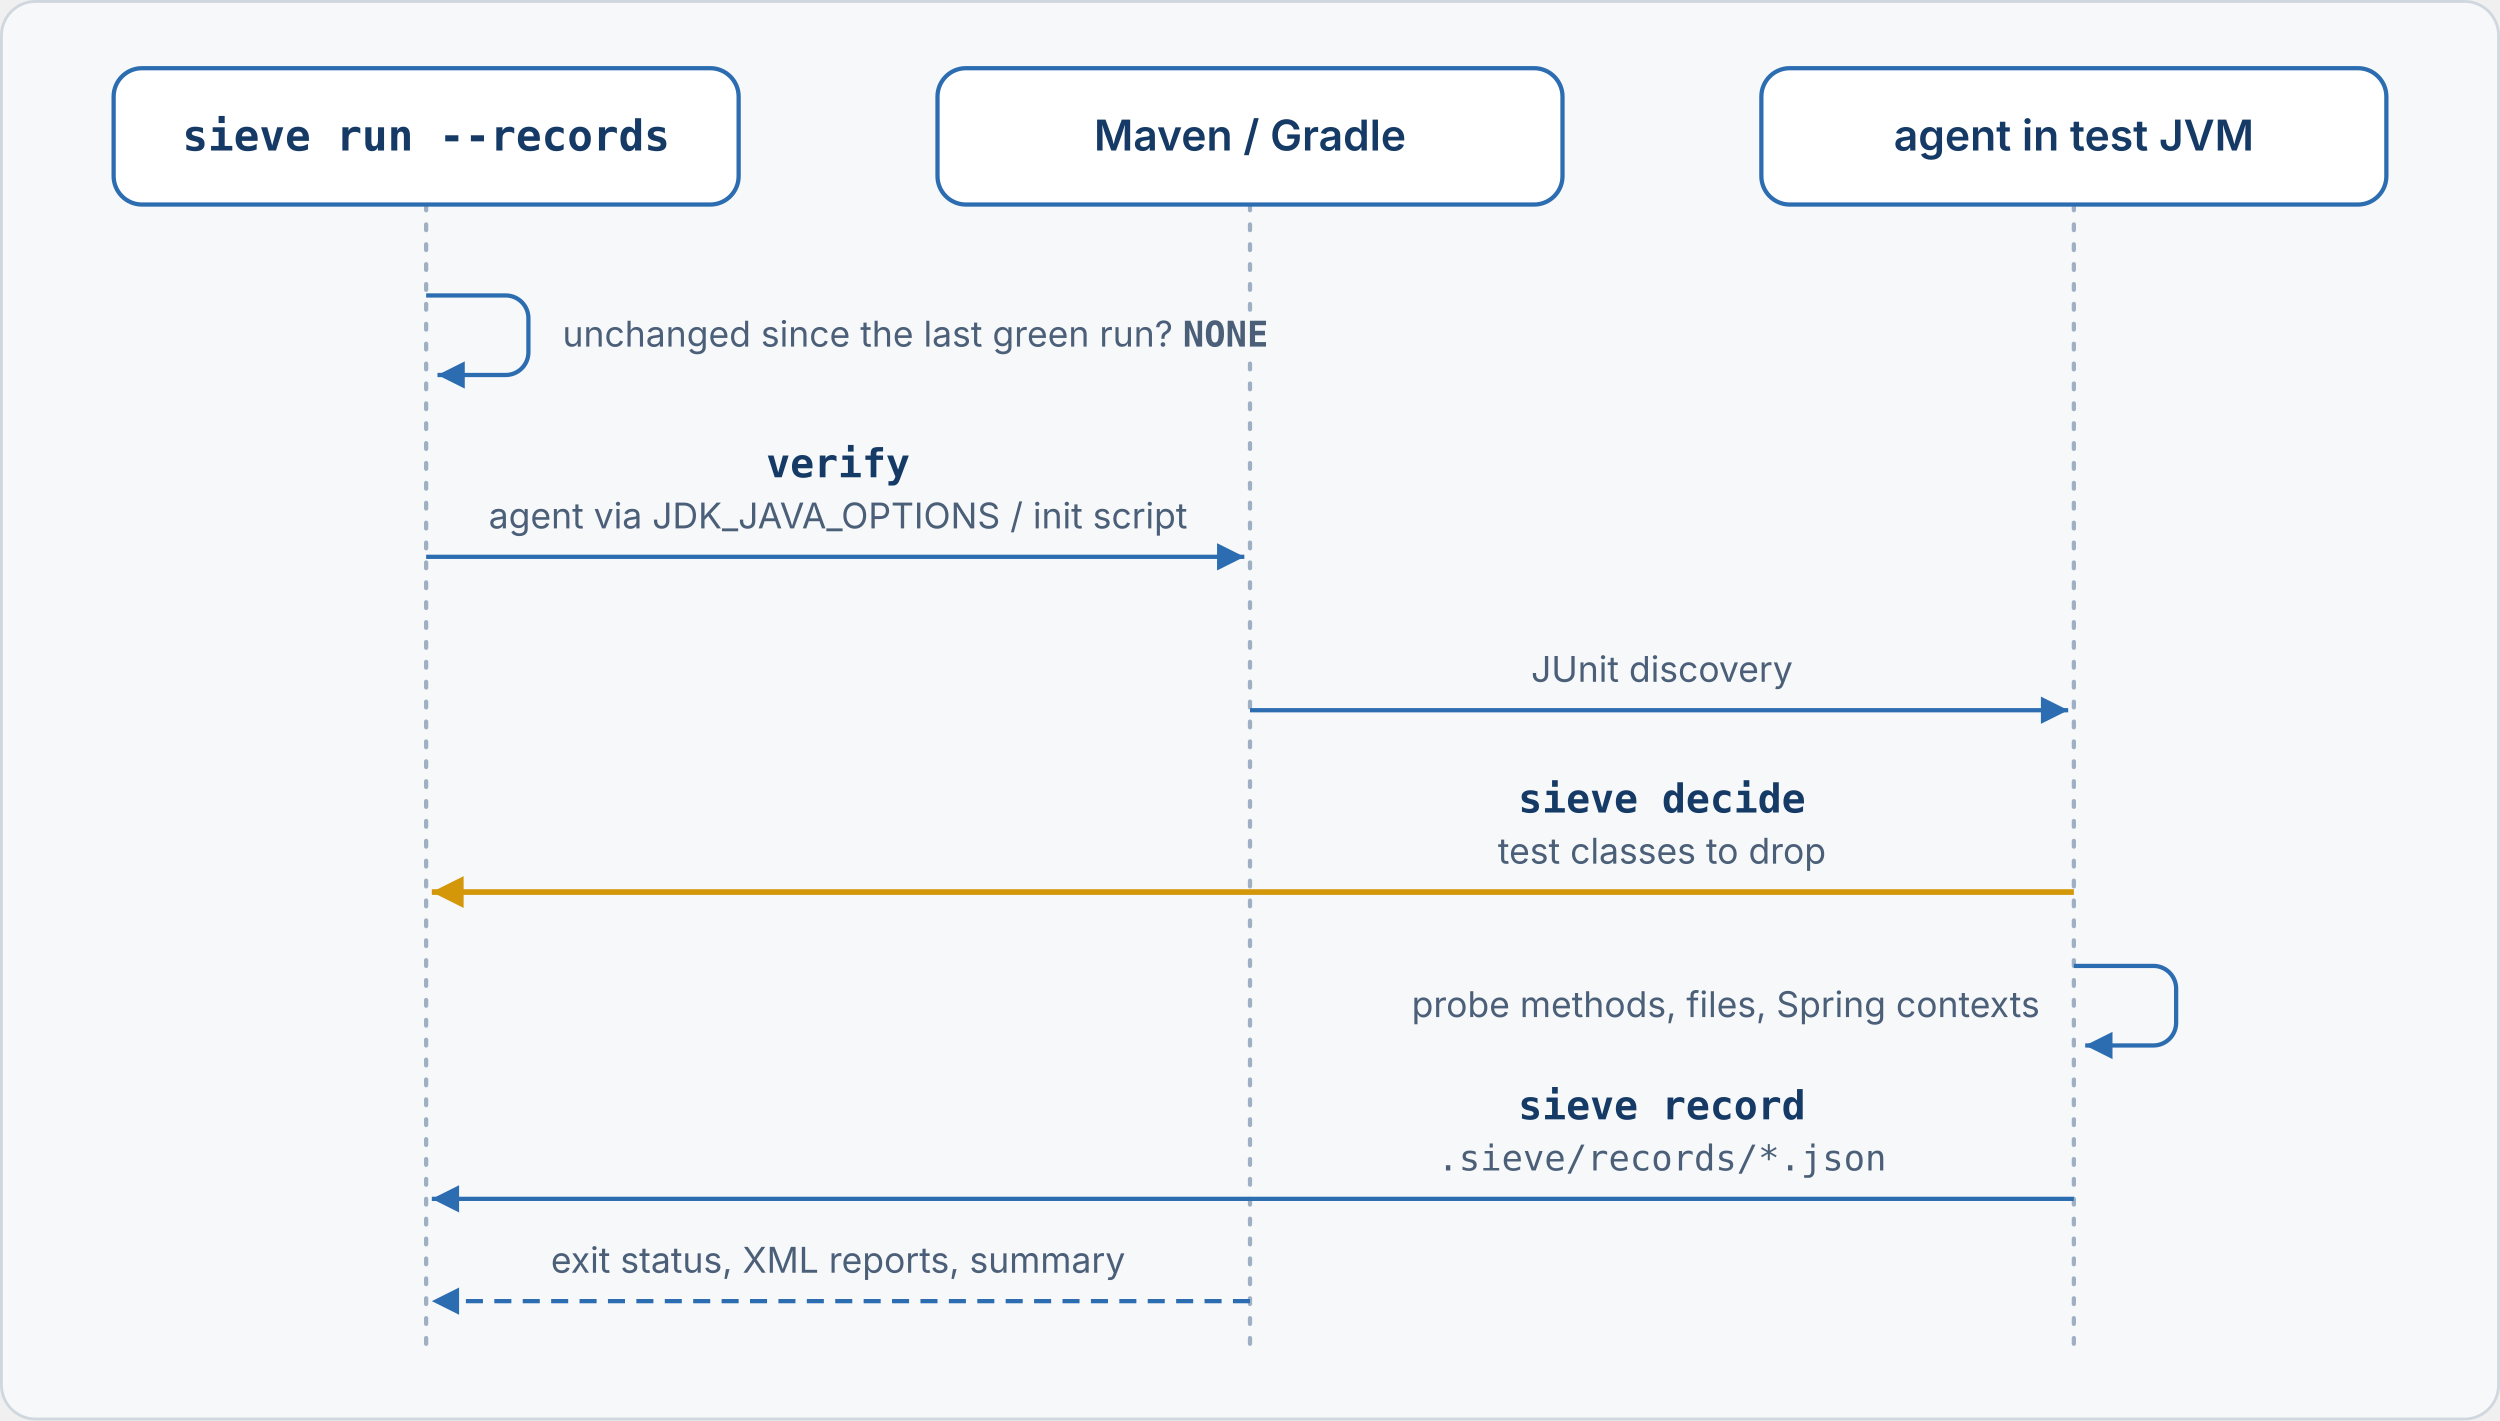
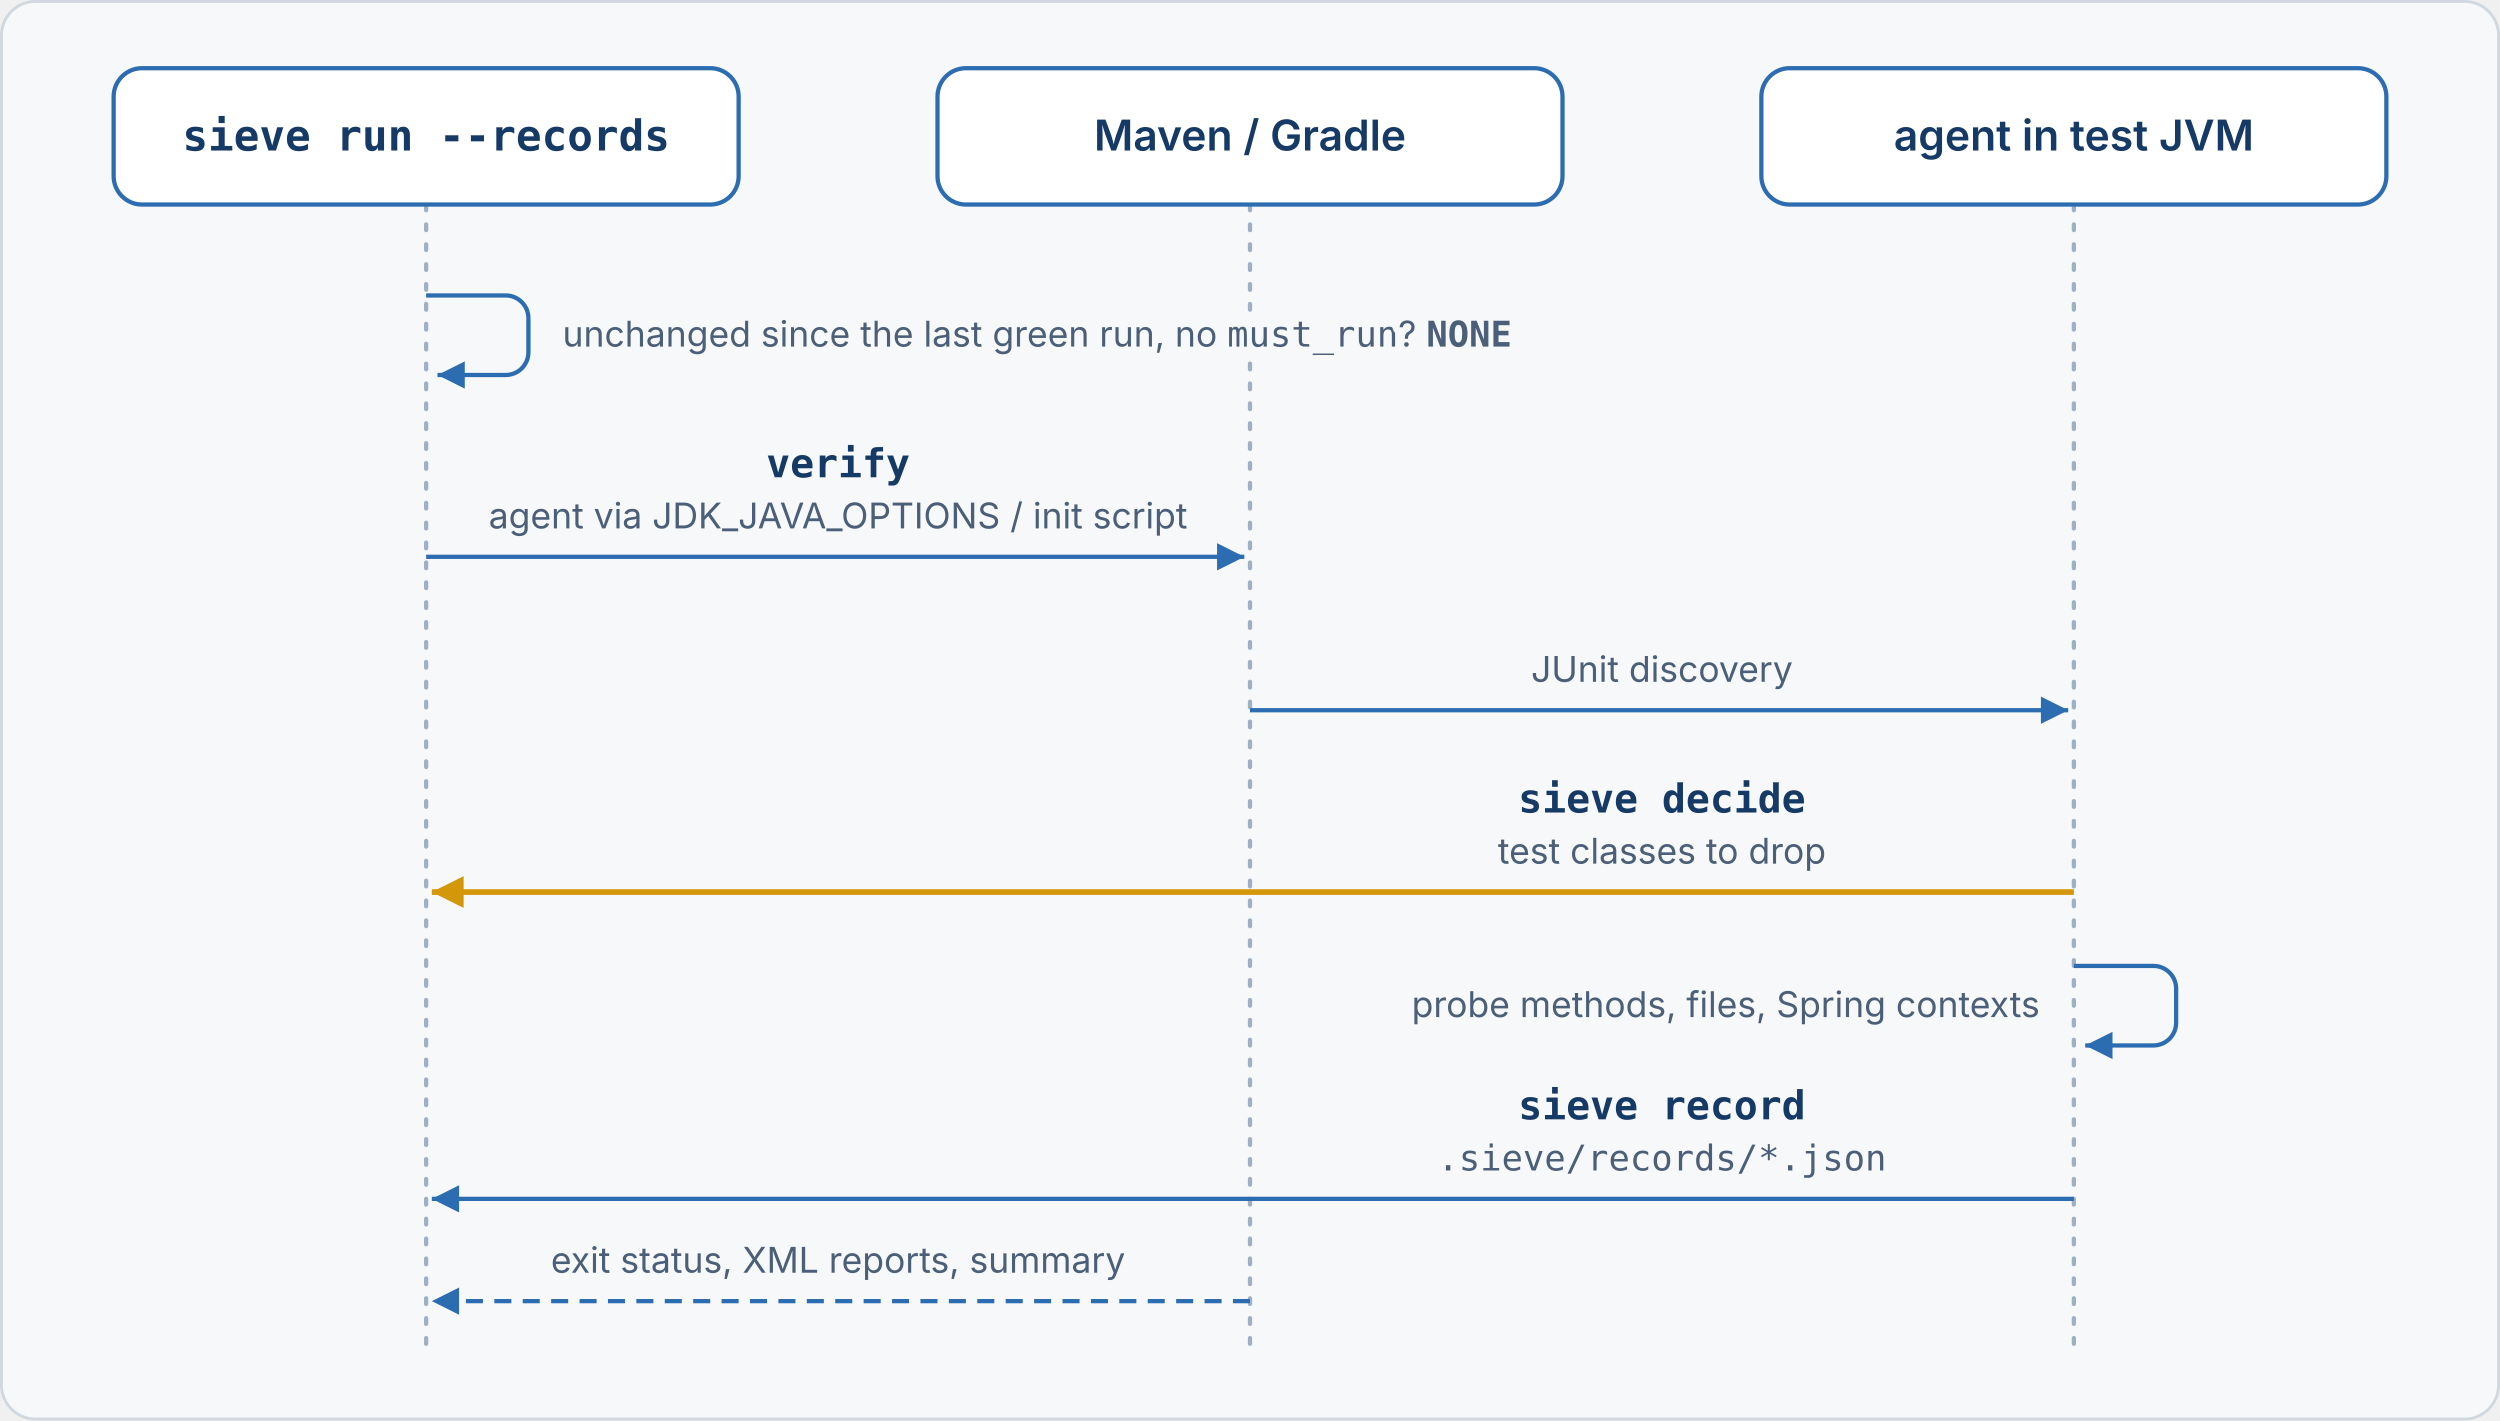
<svg xmlns="http://www.w3.org/2000/svg" viewBox="0 0 880 500" width="880" height="500" role="img" aria-labelledby="t d">
  <style>
    text{font-family:Inter,-apple-system,"Segoe UI","Helvetica Neue",Arial,sans-serif;fill:#163a66}
    .mono{font-family:ui-monospace,SFMono-Regular,Menlo,Consolas,monospace}
    .t{font-size:15px;font-weight:600}
    .m{font-size:14px;font-weight:600}
    .s{font-size:12.5px;fill:#4b5f78}
    .card{fill:#f6f8fa;stroke:#d0d7de}
    .node{fill:#fff;stroke:#2c6cb0;stroke-width:1.5}
    .life{stroke:#9fb0c4;stroke-width:1.5;stroke-dasharray:2 5;stroke-linecap:round}
    .edge{fill:none;stroke:#2c6cb0;stroke-width:1.5}
    .ret{stroke-dasharray:6 4}
    .tip{fill:#2c6cb0}
    .hot{fill:none;stroke:#d4970a;stroke-width:2}
    .hottip{fill:#d4970a}
    .halo{paint-order:stroke;stroke:#f6f8fa;stroke-width:5px;stroke-linejoin:round}
    @media (prefers-color-scheme:dark){
      text{fill:#e6edf3}
      .s{fill:#9aa9bb}
      .card{fill:#161b22;stroke:#30363d}
      .node{fill:#0d1117;stroke:#6ea8e8}
      .life{stroke:#3d4b5c}
      .edge{stroke:#6ea8e8}
      .tip{fill:#6ea8e8}
      .hot{stroke:#f6c445}
      .hottip{fill:#f6c445}
      .halo{stroke:#161b22}
    }
  </style>
  <defs>
    <marker id="a" viewBox="0 0 10 10" refX="9" refY="5" markerWidth="8" markerHeight="8" orient="auto">
      <path class="tip" d="M1 1 9 5 1 9z" />
    </marker>
    <marker id="h" viewBox="0 0 10 10" refX="9" refY="5" markerWidth="7" markerHeight="7" orient="auto">
      <path class="hottip" d="M1 1 9 5 1 9z" />
    </marker>
  </defs>
  <rect class="card" x=".5" y=".5" width="879" height="499" rx="12" />
  <path class="life" d="M150 72V476M440 72V476M730 72V476" />
  <rect class="node" x="40" y="24" width="220" height="48" rx="10" />
  <text class="t mono" x="150" y="53" text-anchor="middle">sieve run --records</text>
  <rect class="node" x="330" y="24" width="220" height="48" rx="10" />
  <text class="t" x="440" y="53" text-anchor="middle">Maven / Gradle</text>
  <rect class="node" x="620" y="24" width="220" height="48" rx="10" />
  <text class="t" x="730" y="53" text-anchor="middle">agent in test JVM</text>
  <path class="edge" marker-end="url(#a)" d="M150 104H178a8 8 0 0 1 8 8V124a8 8 0 0 1 -8 8H154" />
-   <text class="s halo" x="198" y="122">unchanged since the last green run? <tspan class="mono" font-weight="600">NONE</tspan>
+   <text class="s halo" x="198" y="122">unchanged since the last green run, no <tspan class="mono">must_run</tspan>? <tspan class="mono" font-weight="600">NONE</tspan>
  </text>
  <text class="m halo mono" x="295" y="168" text-anchor="middle">verify</text>
  <text class="s halo" x="295" y="186" text-anchor="middle">agent via JDK_JAVA_OPTIONS / init script</text>
  <path class="edge" marker-end="url(#a)" d="M150 196H438" />
  <text class="s halo" x="585" y="240" text-anchor="middle">JUnit discovery</text>
  <path class="edge" marker-end="url(#a)" d="M440 250H728" />
  <text class="m halo mono" x="585" y="286" text-anchor="middle">sieve decide</text>
  <text class="s halo" x="585" y="304" text-anchor="middle">test classes to drop</text>
  <path class="hot" marker-end="url(#h)" d="M730 314H152" />
  <path class="edge" marker-end="url(#a)" d="M730 340H758a8 8 0 0 1 8 8V360a8 8 0 0 1 -8 8H734" />
  <text class="s halo" x="718" y="358" text-anchor="end">probe methods, files, Spring contexts</text>
  <text class="m halo mono" x="585" y="394" text-anchor="middle">sieve record</text>
  <text class="s halo mono" x="585" y="412" text-anchor="middle">.sieve/records/*.json</text>
  <path class="edge" marker-end="url(#a)" d="M730 422H152" />
  <text class="s halo" x="295" y="448" text-anchor="middle">exit status, XML reports, summary</text>
  <path class="edge ret" marker-end="url(#a)" d="M440 458H152" />
</svg>
